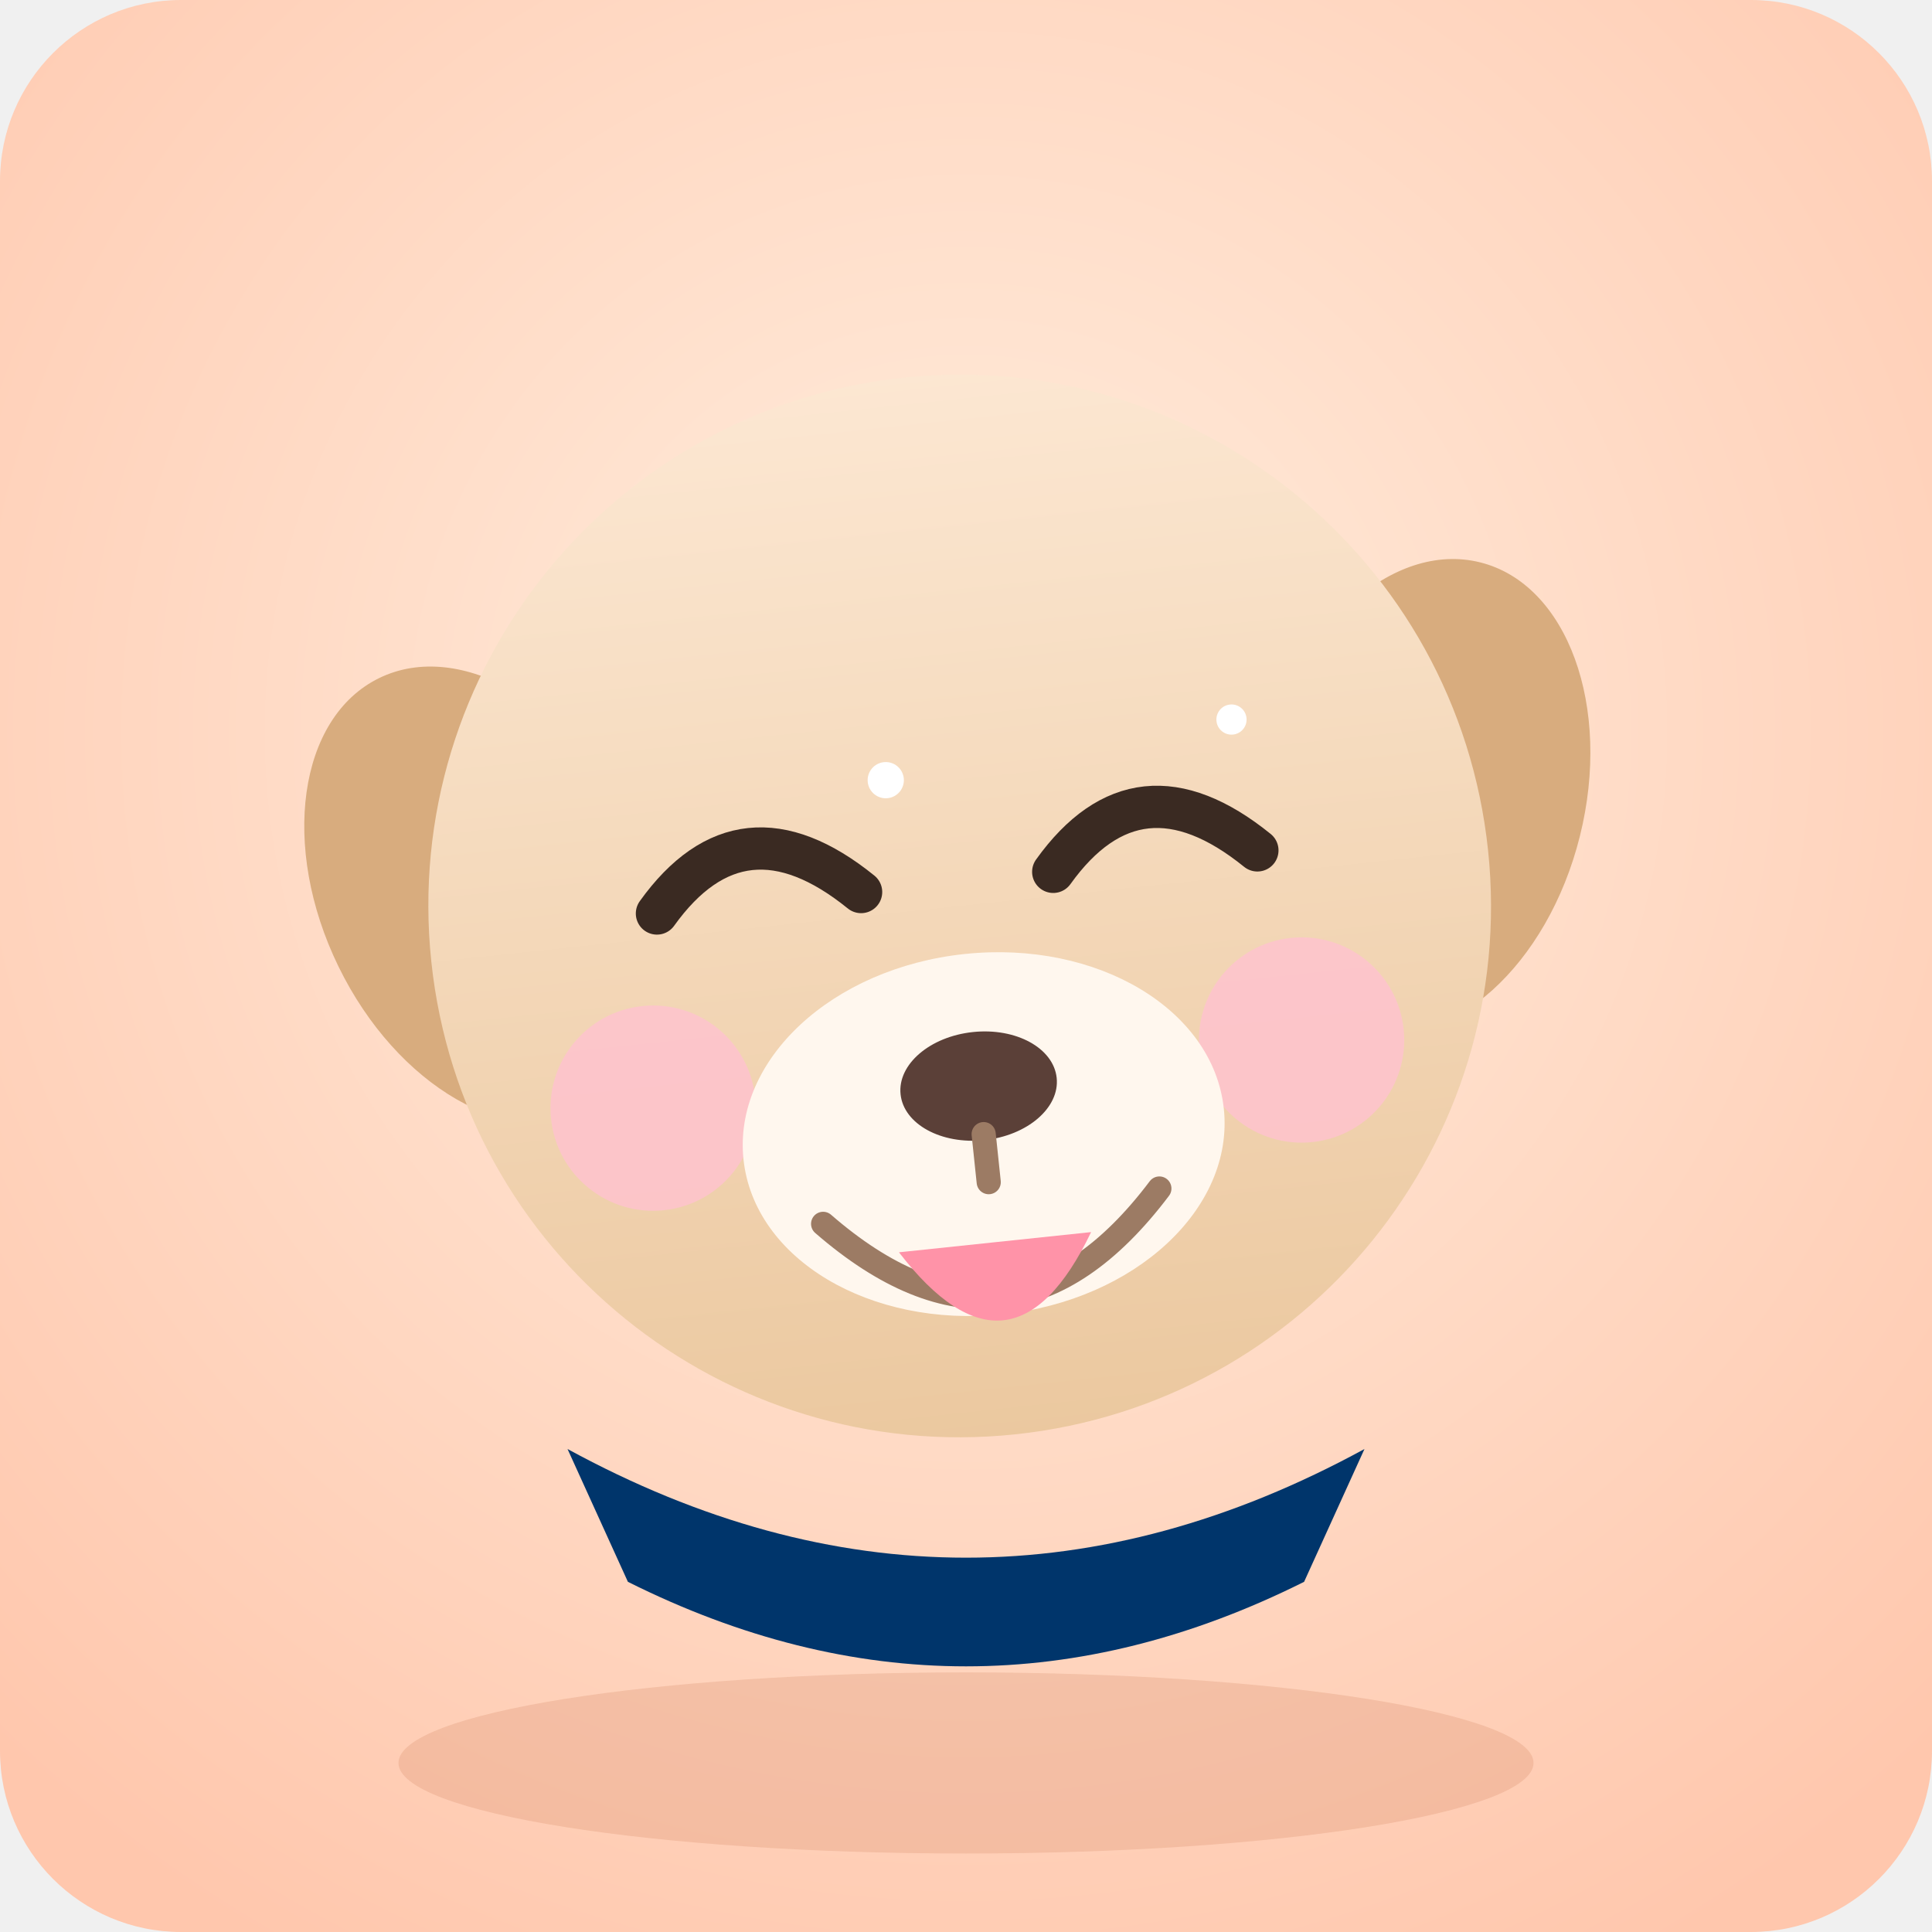
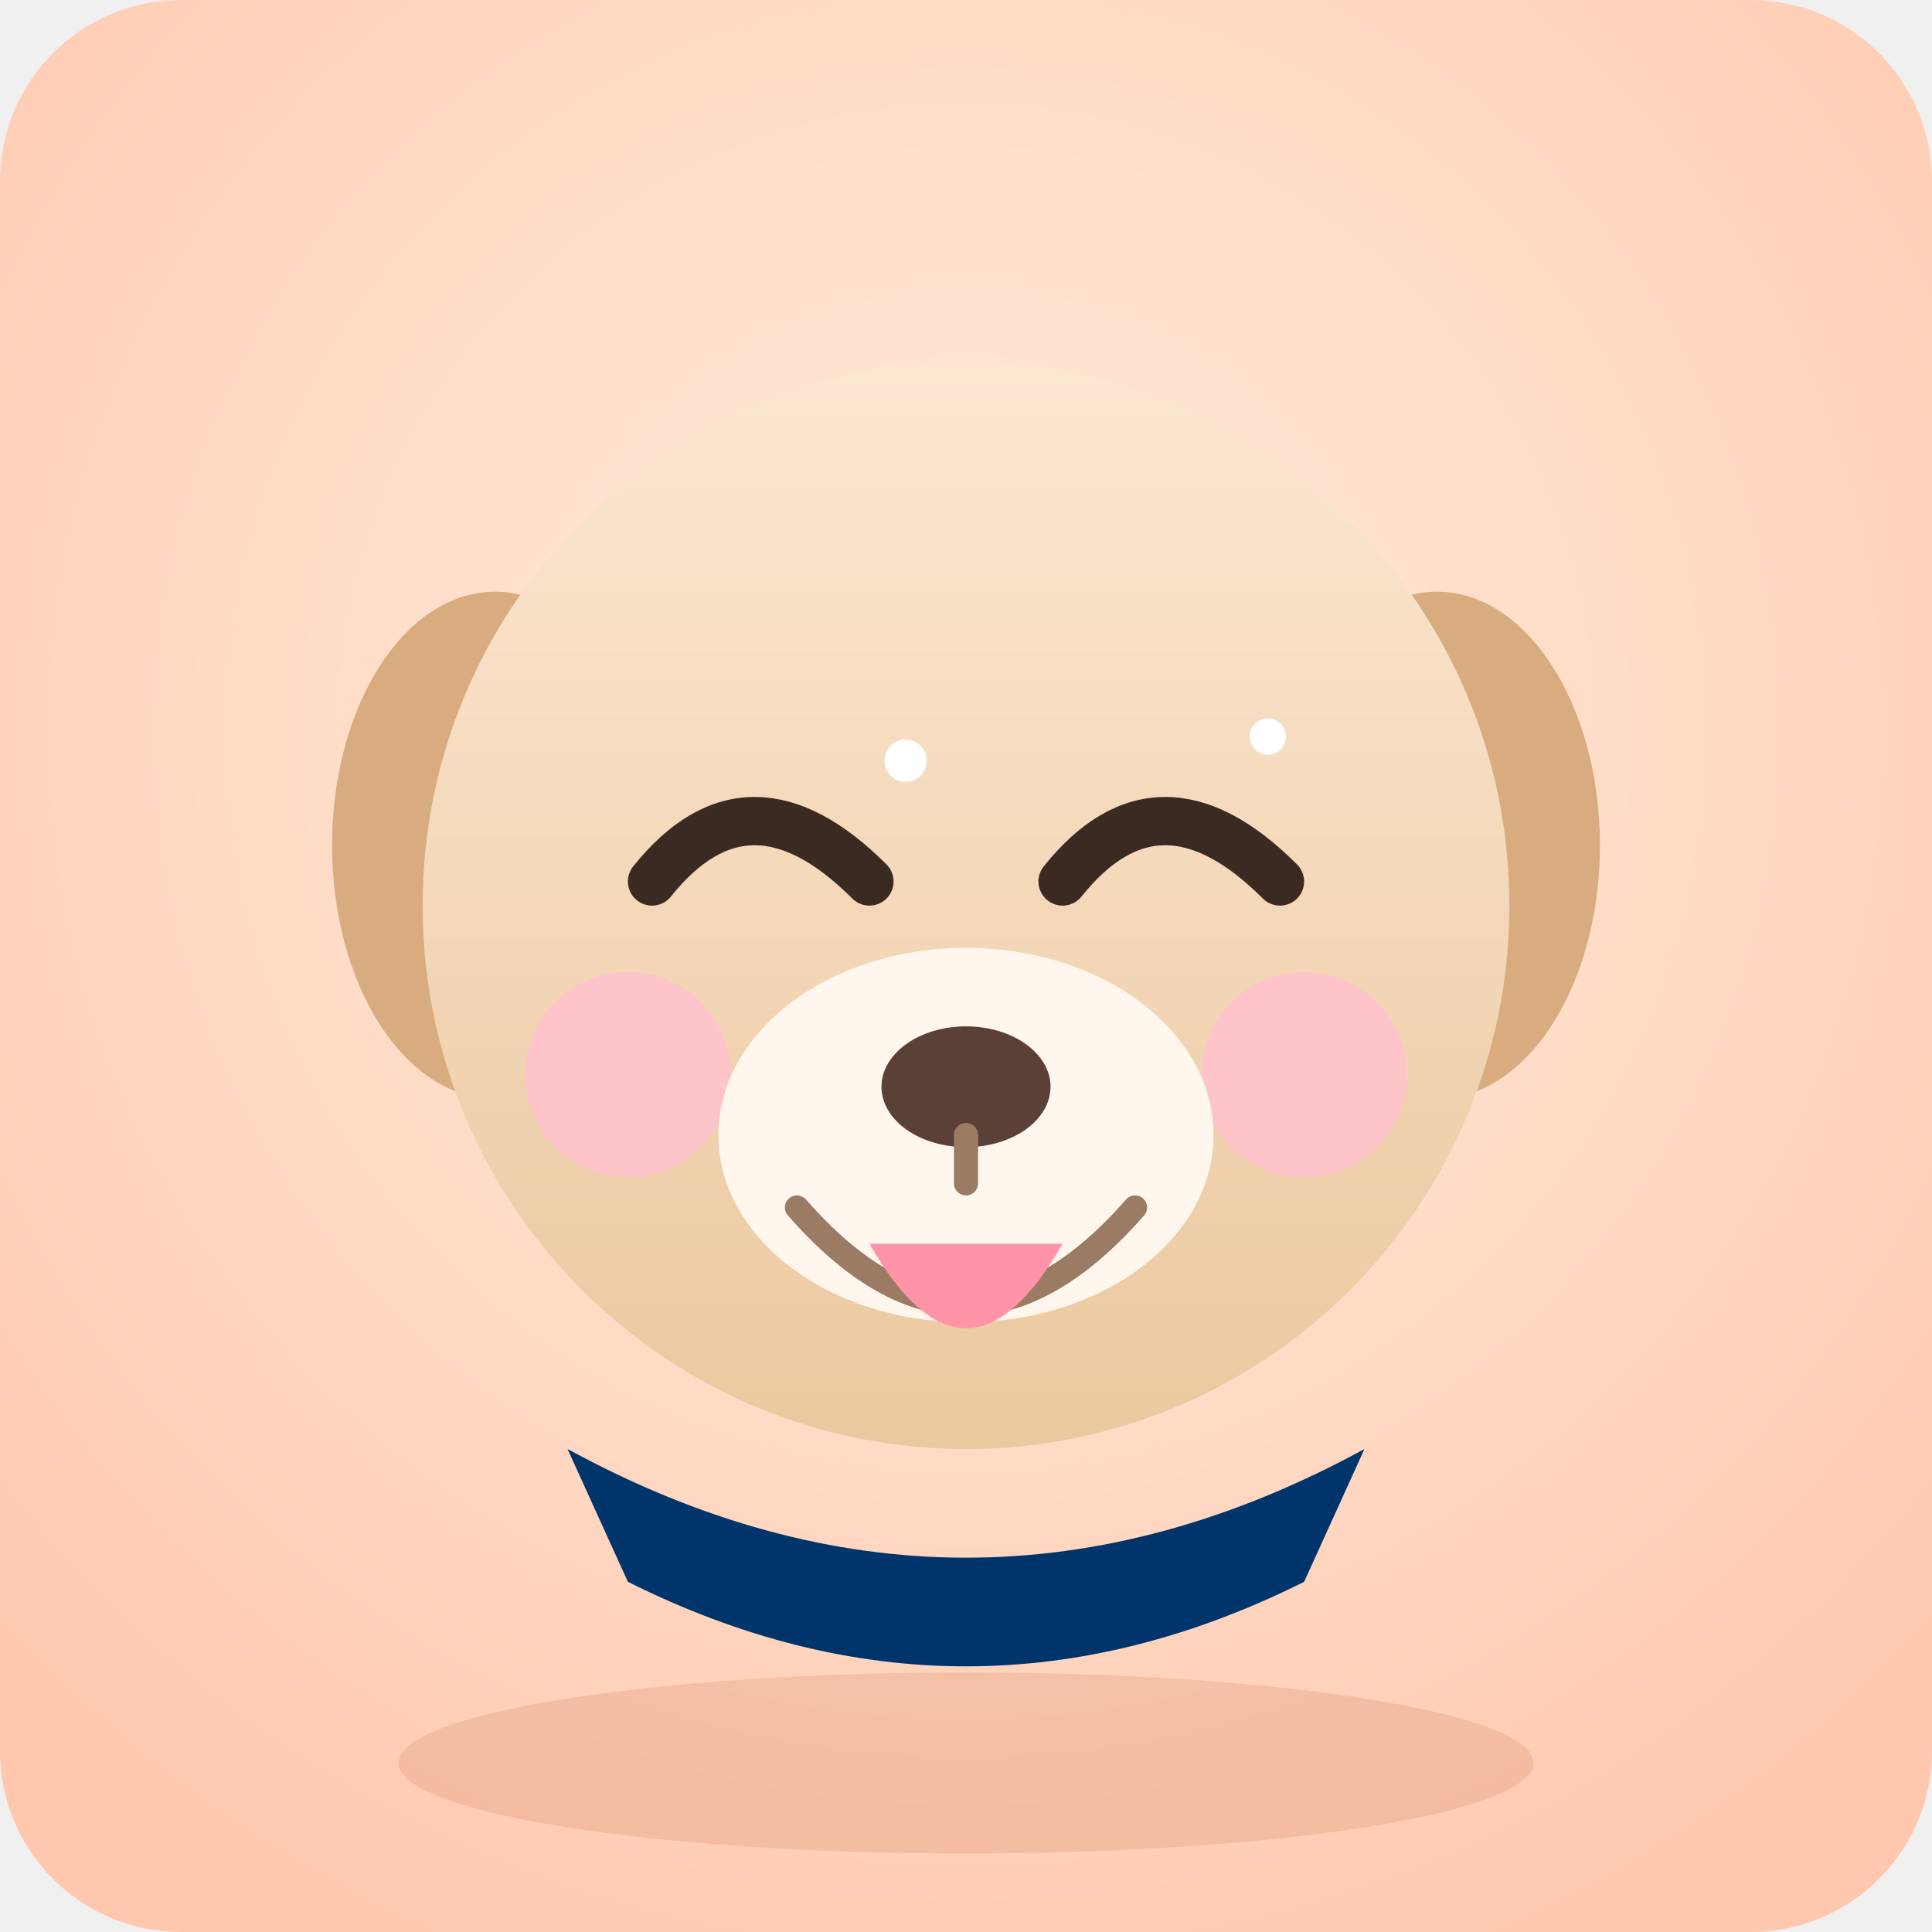
- <svg xmlns="http://www.w3.org/2000/svg" viewBox="0 0 320 320" role="img" aria-label="Cute happy Yale bulldog puppy">
+ <svg xmlns="http://www.w3.org/2000/svg" viewBox="0 0 320 320" role="img" aria-label="Cute animated happy Yale bulldog puppy">
  <defs>
-     <radialGradient id="c3bg" cx="50%" cy="38%" r="72%">
+     <radialGradient id="a3bg" cx="50%" cy="38%" r="72%">
      <stop offset="0%" stop-color="#ffeede" />
      <stop offset="100%" stop-color="#ffc7ad" />
    </radialGradient>
-     <linearGradient id="c3fur" x1="0" y1="0" x2="0" y2="1">
+     <linearGradient id="a3fur" x1="0" y1="0" x2="0" y2="1">
      <stop offset="0%" stop-color="#fce7d2" />
      <stop offset="100%" stop-color="#ebc89f" />
    </linearGradient>
+     <style>
+       @keyframes hop3 { 0%,100%{transform:translateY(0) scale(1,1)} 25%{transform:translateY(-10px) scale(.98,1.02)} 50%{transform:translateY(0) scale(1.03,.97)} }
+       @keyframes earL3 { 0%,100%{transform:rotate(-20deg)} 50%{transform:rotate(-34deg)} }
+       @keyframes earR3 { 0%,100%{transform:rotate(20deg)} 50%{transform:rotate(34deg)} }
+       @keyframes tongue3 { 0%,100%{transform:translateY(0) rotate(0)} 50%{transform:translateY(4px) rotate(4deg)} }
+       @keyframes sparkle3 { 0%,100%{opacity:.2; transform:scale(.6)} 50%{opacity:1; transform:scale(1.2)} }
+       #dog3 { animation: hop3 2.2s ease-in-out infinite; transform-box: fill-box; transform-origin: center bottom; }
+       #earL3 { animation: earL3 2.2s ease-in-out infinite; transform-box: fill-box; transform-origin: 85% 15%; }
+       #earR3 { animation: earR3 2.2s ease-in-out infinite; transform-box: fill-box; transform-origin: 15% 15%; }
+       #tongue3 { animation: tongue3 1.4s ease-in-out infinite; transform-box: fill-box; transform-origin: top; }
+       .spark3 { animation: sparkle3 1.8s ease-in-out infinite; transform-box: fill-box; transform-origin: center; }
+       .spark3.b { animation-delay: .9s; }
+     </style>
  </defs>
-   <rect width="320" height="320" rx="30" fill="url(#c3bg)" />
+   <rect width="320" height="320" rx="30" fill="url(#a3bg)" />
  <ellipse cx="160" cy="292" rx="94" ry="15" fill="#c06a40" opacity="0.18" />
-   <g transform="rotate(-6 160 160)">
-     <ellipse cx="82" cy="140" rx="27" ry="40" fill="#d8ac7e" transform="rotate(-20 82 140)" />
-     <ellipse cx="238" cy="140" rx="27" ry="40" fill="#d8ac7e" transform="rotate(20 238 140)" />
-     <circle cx="160" cy="150" r="88" fill="url(#c3fur)" />
-     <circle cx="106" cy="178" r="17" fill="#ffc2cf" opacity="0.8" />
-     <circle cx="214" cy="178" r="17" fill="#ffc2cf" opacity="0.8" />
-     <path d="M110 146 q16 -18 34 0" stroke="#3a2a22" stroke-width="7" fill="none" stroke-linecap="round" />
-     <path d="M176 146 q16 -18 34 0" stroke="#3a2a22" stroke-width="7" fill="none" stroke-linecap="round" />
-     <circle cx="150" cy="128" r="3" fill="#fff" />
-     <circle cx="208" cy="124" r="2.5" fill="#fff" />
-     <ellipse cx="160" cy="188" rx="40" ry="30" fill="#fff7ee" />
-     <ellipse cx="160" cy="180" rx="13" ry="9" fill="#5b4038" />
-     <path d="M160 188 v8 M132 200 q28 30 56 0" stroke="#9c7b64" stroke-width="4" fill="none" stroke-linecap="round" />
-     <path d="M144 206 q16 26 32 0 Z" fill="#ff93a8" />
+   <g id="dog3">
+     <ellipse id="earL3" cx="82" cy="140" rx="27" ry="42" fill="#d8ac7e" />
+     <ellipse id="earR3" cx="238" cy="140" rx="27" ry="42" fill="#d8ac7e" />
+     <circle cx="160" cy="150" r="90" fill="url(#a3fur)" />
+     <circle cx="104" cy="178" r="17" fill="#ffc2cf" opacity="0.85" />
+     <circle cx="216" cy="178" r="17" fill="#ffc2cf" opacity="0.85" />
+     <path d="M108 146 q16 -20 36 0" stroke="#3a2a22" stroke-width="8" fill="none" stroke-linecap="round" />
+     <path d="M176 146 q16 -20 36 0" stroke="#3a2a22" stroke-width="8" fill="none" stroke-linecap="round" />
+     <circle class="spark3" cx="150" cy="126" r="3.5" fill="#fff" />
+     <circle class="spark3 b" cx="210" cy="122" r="3" fill="#fff" />
+     <ellipse cx="160" cy="188" rx="41" ry="31" fill="#fff7ee" />
+     <ellipse cx="160" cy="180" rx="14" ry="10" fill="#5b4038" />
+     <path d="M160 188 v8 M132 200 q28 32 56 0" stroke="#9c7b64" stroke-width="4" fill="none" stroke-linecap="round" />
+     <path id="tongue3" d="M144 206 q16 28 32 0 Z" fill="#ff93a8" />
  </g>
  <path d="M94 240 q66 36 132 0 l-10 22 q-56 28 -112 0 Z" fill="#00356b" />
</svg>
